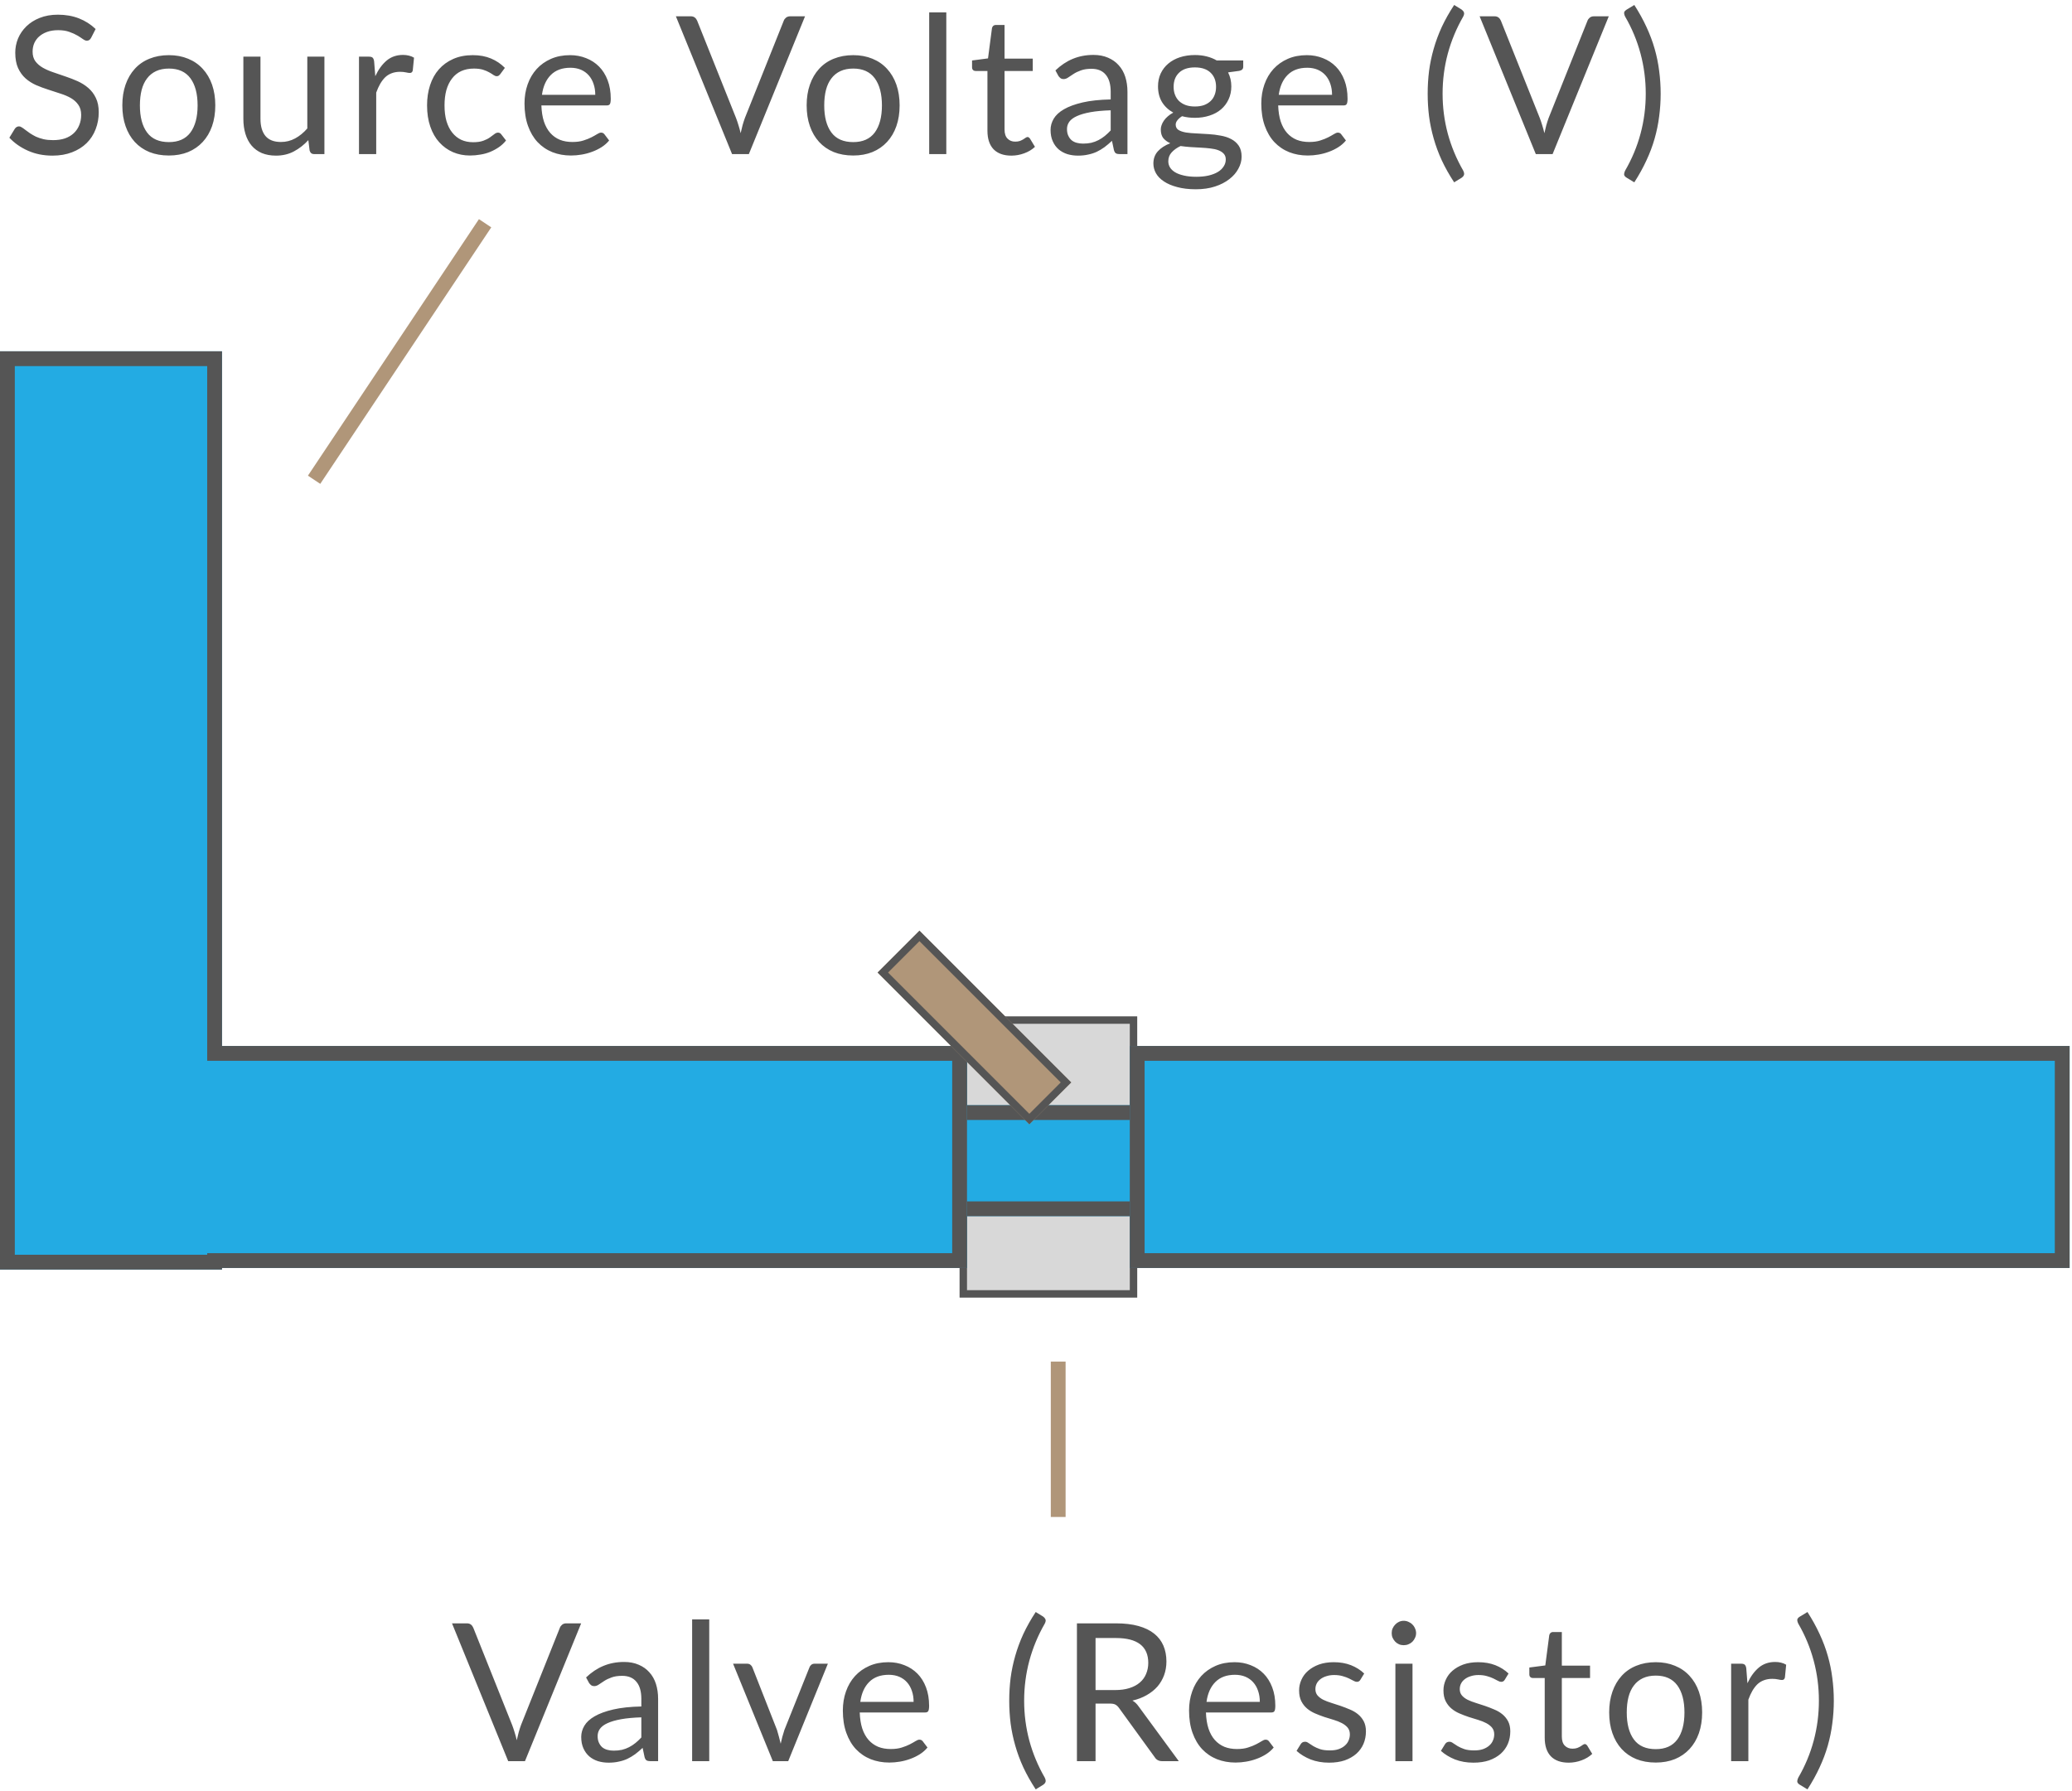
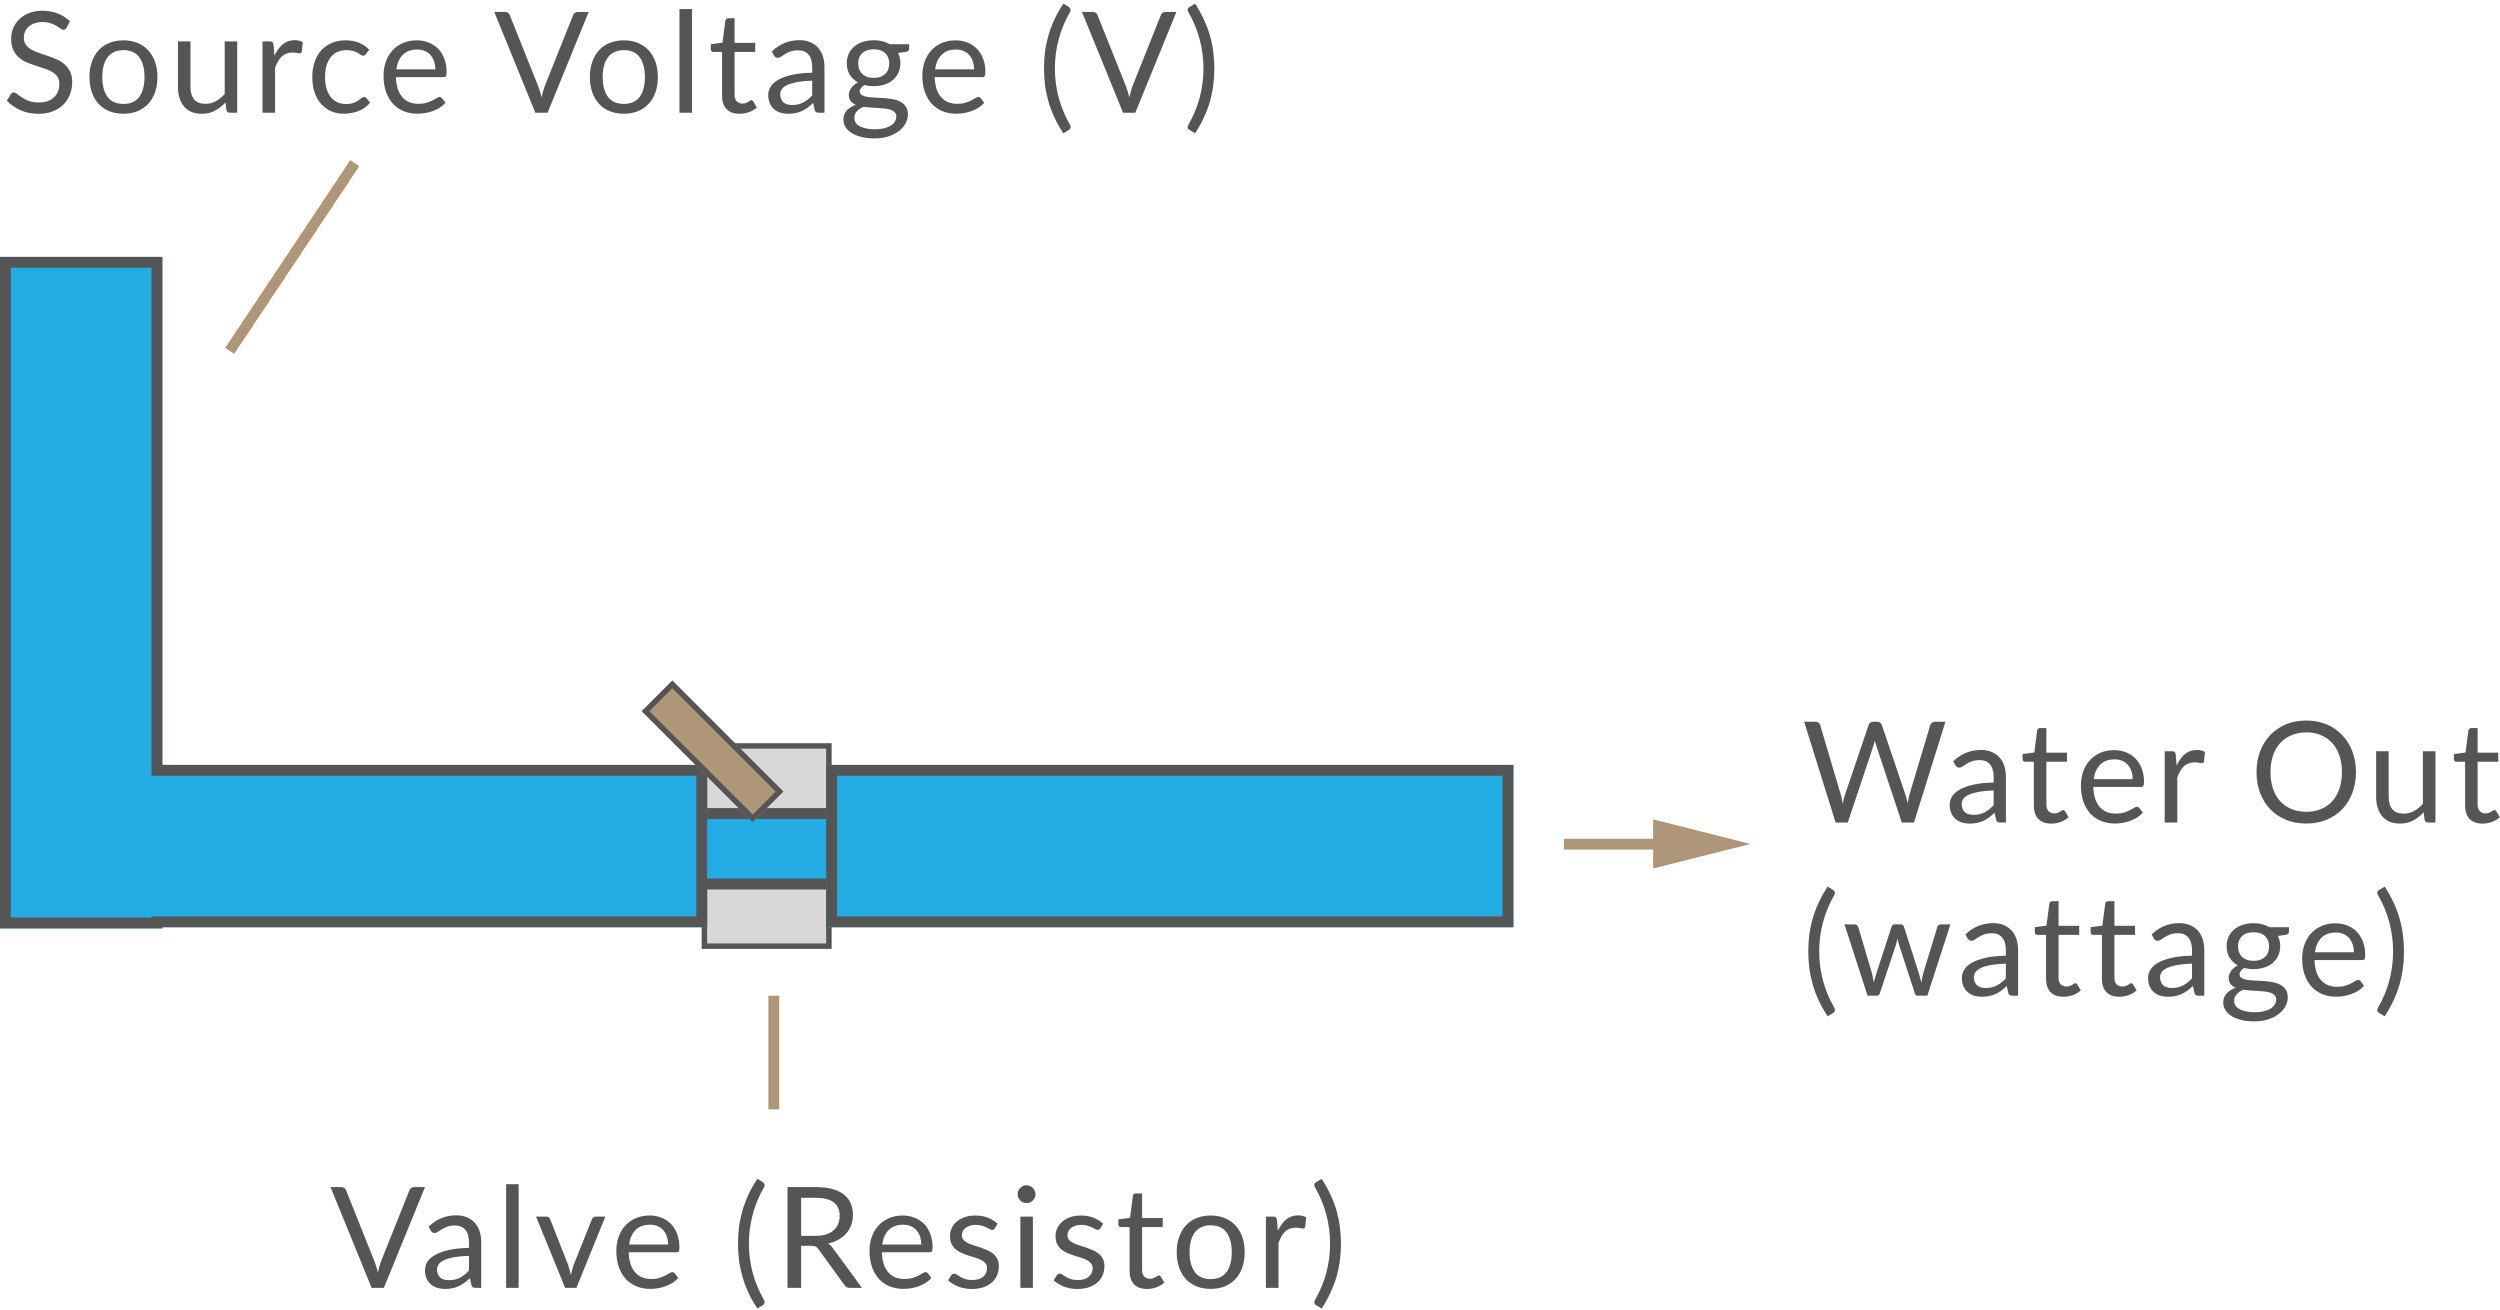
- <svg xmlns="http://www.w3.org/2000/svg" xmlns:xlink="http://www.w3.org/1999/xlink" width="280px" height="242px" viewBox="0 0 280 242" version="1.1">
+ <svg xmlns="http://www.w3.org/2000/svg" xmlns:xlink="http://www.w3.org/1999/xlink" width="462px" height="242px" viewBox="0 0 462 242" version="1.1">
  <defs>
    <rect id="path-1" x="129.676" y="143.352" width="24" height="38" />
    <rect id="path-2" x="119.676" y="155.352" width="45" height="15" />
    <path d="M30,147.352 L30,53.474 L0,53.474 L0,177.565 L30,177.565 L30,177.352 L130.676,177.352 L130.676,147.352 L30,147.352 Z" id="path-3" />
    <rect id="path-4" x="152.676" y="147.352" width="127" height="30" />
    <rect id="path-5" x="127.676" y="130.352" width="8" height="29" />
  </defs>
  <g id="Page-1" stroke="none" stroke-width="1" fill="none" fill-rule="evenodd">
    <g id="Letter" transform="translate(-226, -532)">
      <g id="Resistor_Valve" transform="translate(226, 526)">
        <text id="Source-Voltage-(V)" font-family="Lato-Regular, Lato" font-size="26" font-weight="normal" letter-spacing="1.004" fill="#555555">
          <tspan x="0.406" y="26.826">Source Voltage (V)</tspan>
        </text>
        <text id="Valve-(Resistor)" font-family="Lato-Regular, Lato" font-size="26" font-weight="normal" letter-spacing="1.004" fill="#555555">
          <tspan x="61.005" y="244">Valve (Resistor)</tspan>
        </text>
+         <text id="Water-Out-(wattage)" font-family="Lato-Regular, Lato" font-size="26" font-weight="normal" letter-spacing="1.004" fill="#555555">
+           <tspan x="333" y="158">Water Out </tspan>
+           <tspan x="333" y="190">(wattage)</tspan>
+         </text>
        <path d="M143,210 L143,191" id="Line-4-Copy" stroke="#B09679" stroke-width="2" stroke-linecap="square" />
+         <path d="M309,162 L290,162" id="Line-4-Copy-2" stroke="#B09679" stroke-width="2" stroke-linecap="square" />
        <path d="M43,70 L65,37" id="Line-4-Copy" stroke="#B09679" stroke-width="2" stroke-linecap="square" />
        <g id="Rectangle-2">
          <use fill="#D8D8D8" fill-rule="evenodd" xlink:href="#path-1" />
          <rect stroke="#555555" stroke-width="1" x="130.176" y="143.852" width="23" height="37" />
        </g>
        <g id="Rectangle-Copy-2">
          <use fill="#23ABE3" fill-rule="evenodd" xlink:href="#path-2" />
          <rect stroke="#555555" stroke-width="2" x="120.676" y="156.352" width="43" height="13" />
        </g>
        <g id="Combined-Shape">
          <use fill="#23ABE3" fill-rule="evenodd" xlink:href="#path-3" />
          <path stroke="#555555" stroke-width="2" d="M29,54.474 L1,54.474 L1,176.565 L29,176.565 L29,176.352 L129.676,176.352 L129.676,148.352 L29,148.352 L29,54.474 Z" />
        </g>
        <g id="Rectangle-Copy-3">
          <use fill="#23ABE3" fill-rule="evenodd" xlink:href="#path-4" />
          <rect stroke="#555555" stroke-width="2" x="153.676" y="148.352" width="125" height="28" />
        </g>
        <g id="Rectangle-3" transform="translate(131.6761, 144.8521) rotate(-45) translate(-131.6761, -144.8521) ">
          <use fill="#B09679" fill-rule="evenodd" xlink:href="#path-5" />
          <rect stroke="#555555" stroke-width="1" x="128.176" y="130.852" width="7" height="28" />
        </g>
+         <polygon id="Triangle-2" fill="#B09679" points="323.5 161.962 305.5 166.5 305.5 157.425" />
      </g>
    </g>
  </g>
</svg>
